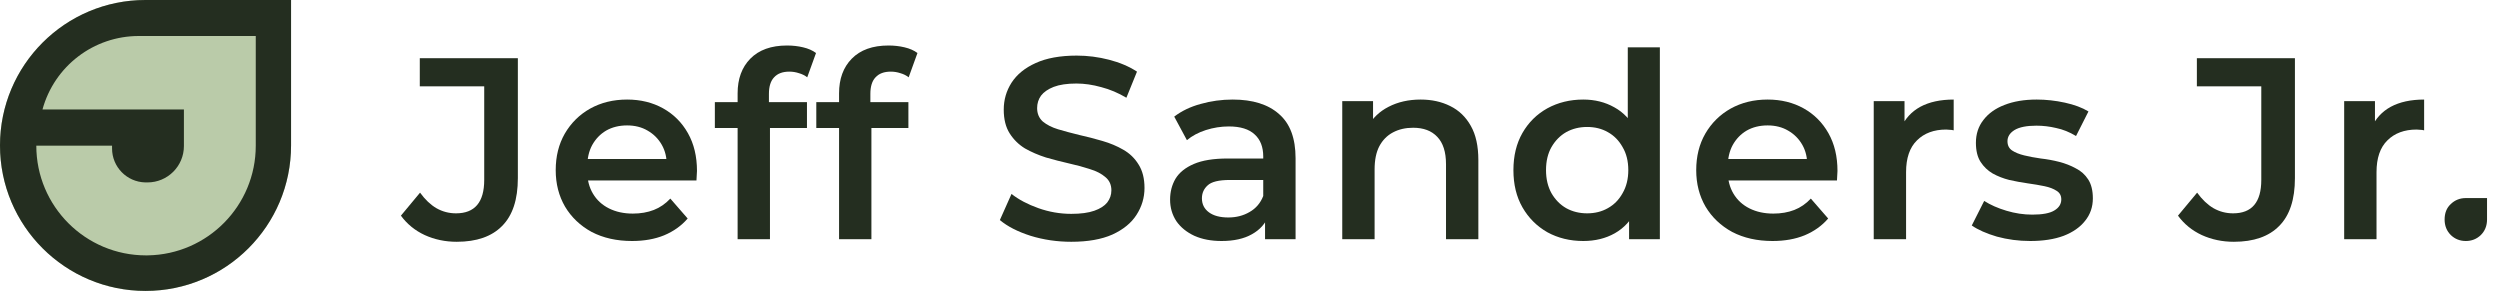
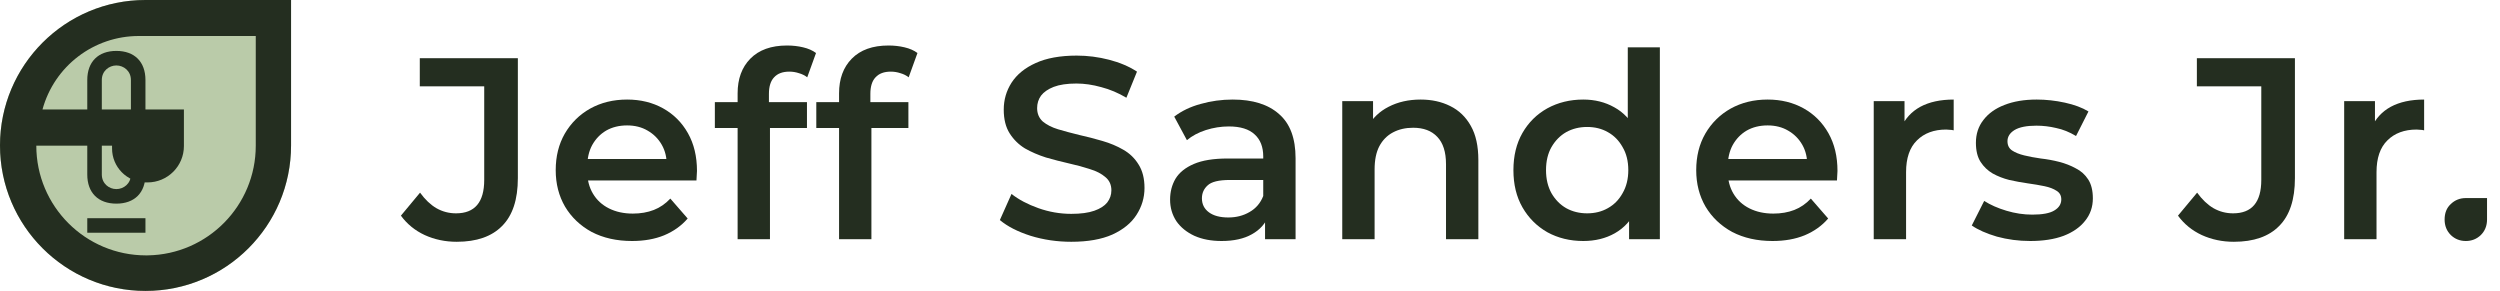
<svg xmlns="http://www.w3.org/2000/svg" width="275" height="32" viewBox="0 0 275 32" fill="none">
  <path fill-rule="evenodd" clip-rule="evenodd" d="M32.016 0V16C32.016 24.837 24.849 32 16.008 32C7.167 32 0 24.837 0 16C0 7.163 7.167 0 16.008 0H32.016Z" fill="#BACBA9" />
  <path fill-rule="evenodd" clip-rule="evenodd" d="M32.016 0V16C32.016 24.837 24.849 32 16.008 32C7.167 32 0 24.837 0 16C0 7.163 7.167 0 16.008 0H32.016ZM28.134 3.96H15.264C10.316 3.96 5.979 7.269 4.674 12.04H20.23V16.066C20.23 18.275 18.438 20.066 16.228 20.066H16.064L15.963 20.065C13.945 20.011 12.326 18.36 12.326 16.331V16.024H3.994V16.029C3.994 22.691 9.398 28.092 16.064 28.092L16.263 28.09C22.837 27.984 28.134 22.625 28.134 16.029V3.96Z" fill="#242E20" />
+   <path d="M12.8 7.2C13.6 7.2 14.4 7.8 14.4 8.8V19.2C14.4 20.2 13.6 20.8 12.8 20.8C12 20.8 11.2 20.2 11.2 19.2V14.4H9.6V19.2C9.6 21.2 10.8 22.4 12.8 22.4C14.8 22.4 16 21.2 16 19.2V8.8C16 6.8 14.8 5.6 12.8 5.6C10.8 5.6 9.6 6.8 9.6 8.8V12.8H11.2V8.8C11.2 7.8 12 7.2 12.8 7.2ZM9.6 24H16V25.6H9.6V24Z" fill="#242E20" />
  <path d="M50.247 26.596C48.976 26.596 47.8 26.349 46.718 25.856C45.655 25.363 44.783 24.652 44.1 23.723L46.206 21.191C46.756 21.95 47.354 22.518 47.999 22.898C48.663 23.277 49.384 23.467 50.162 23.467C52.23 23.467 53.264 22.244 53.264 19.797V9.5H46.177V6.4H56.964V19.598C56.964 21.95 56.385 23.704 55.228 24.86C54.089 26.017 52.429 26.596 50.247 26.596Z" fill="#242E20" />
  <path d="M69.524 26.51C67.836 26.51 66.356 26.178 65.084 25.515C63.832 24.832 62.855 23.903 62.153 22.727C61.47 21.551 61.128 20.215 61.128 18.716C61.128 17.199 61.461 15.863 62.124 14.706C62.808 13.53 63.737 12.61 64.914 11.947C66.109 11.283 67.466 10.951 68.984 10.951C70.463 10.951 71.782 11.274 72.939 11.918C74.097 12.563 75.008 13.473 75.672 14.649C76.336 15.825 76.668 17.209 76.668 18.802C76.668 18.953 76.659 19.124 76.639 19.314C76.639 19.503 76.63 19.684 76.611 19.854H63.946V17.493H74.733L73.338 18.233C73.357 17.361 73.177 16.593 72.797 15.929C72.418 15.265 71.896 14.744 71.232 14.364C70.587 13.985 69.837 13.796 68.984 13.796C68.111 13.796 67.342 13.985 66.678 14.364C66.033 14.744 65.521 15.275 65.141 15.957C64.781 16.621 64.601 17.408 64.601 18.318V18.887C64.601 19.797 64.809 20.603 65.227 21.305C65.644 22.006 66.233 22.547 66.991 22.926C67.751 23.305 68.623 23.495 69.61 23.495C70.463 23.495 71.232 23.362 71.915 23.097C72.598 22.831 73.205 22.414 73.736 21.845L75.643 24.036C74.96 24.832 74.097 25.448 73.053 25.884C72.029 26.302 70.853 26.51 69.524 26.51Z" fill="#242E20" />
  <path d="M81.138 26.311V10.268C81.138 8.676 81.603 7.405 82.533 6.457C83.482 5.49 84.829 5.006 86.574 5.006C87.2 5.006 87.788 5.073 88.339 5.205C88.908 5.338 89.382 5.547 89.762 5.831L88.794 8.505C88.528 8.296 88.225 8.145 87.883 8.05C87.542 7.936 87.191 7.879 86.83 7.879C86.09 7.879 85.531 8.088 85.151 8.505C84.772 8.903 84.582 9.51 84.582 10.325V12.032L84.696 13.625V26.311H81.138ZM78.634 14.08V11.236H88.766V14.08H78.634Z" fill="#242E20" />
  <path d="M92.297 26.311V10.268C92.297 8.676 92.762 7.405 93.692 6.457C94.64 5.49 95.987 5.006 97.733 5.006C98.359 5.006 98.947 5.073 99.498 5.205C100.067 5.338 100.541 5.547 100.921 5.831L99.953 8.505C99.687 8.296 99.384 8.145 99.042 8.05C98.701 7.936 98.35 7.879 97.989 7.879C97.249 7.879 96.689 8.088 96.31 8.505C95.93 8.903 95.741 9.51 95.741 10.325V12.032L95.855 13.625V26.311H92.297ZM89.793 14.08V11.236H99.924V14.08H89.793Z" fill="#242E20" />
  <path d="M117.84 26.596C116.285 26.596 114.795 26.378 113.372 25.941C111.949 25.486 110.82 24.908 109.985 24.206L111.266 21.333C112.063 21.959 113.05 22.481 114.226 22.898C115.402 23.315 116.607 23.524 117.84 23.524C118.884 23.524 119.728 23.41 120.373 23.182C121.019 22.955 121.493 22.651 121.796 22.272C122.1 21.874 122.252 21.428 122.252 20.935C122.252 20.328 122.034 19.845 121.597 19.484C121.161 19.105 120.592 18.811 119.89 18.603C119.207 18.375 118.438 18.166 117.584 17.977C116.75 17.787 115.905 17.569 115.051 17.323C114.217 17.057 113.448 16.725 112.746 16.327C112.063 15.91 111.503 15.36 111.067 14.677C110.631 13.995 110.412 13.122 110.412 12.06C110.412 10.98 110.697 9.993 111.266 9.102C111.854 8.192 112.737 7.471 113.913 6.94C115.108 6.391 116.617 6.116 118.438 6.116C119.633 6.116 120.82 6.267 121.996 6.571C123.172 6.874 124.197 7.31 125.069 7.879L123.903 10.752C123.011 10.221 122.091 9.832 121.142 9.586C120.193 9.32 119.283 9.188 118.41 9.188C117.385 9.188 116.55 9.311 115.905 9.557C115.279 9.804 114.814 10.126 114.511 10.524C114.226 10.923 114.084 11.378 114.084 11.89C114.084 12.497 114.292 12.99 114.71 13.369C115.146 13.729 115.706 14.014 116.389 14.222C117.091 14.431 117.869 14.639 118.723 14.848C119.577 15.038 120.421 15.256 121.256 15.502C122.11 15.749 122.878 16.071 123.561 16.469C124.263 16.868 124.823 17.408 125.24 18.091C125.677 18.773 125.895 19.636 125.895 20.679C125.895 21.741 125.601 22.727 125.013 23.637C124.443 24.529 123.561 25.249 122.366 25.799C121.17 26.33 119.662 26.596 117.84 26.596Z" fill="#242E20" />
  <path d="M139.155 26.311V23.239L138.956 22.585V17.209C138.956 16.166 138.643 15.36 138.017 14.791C137.39 14.203 136.442 13.909 135.171 13.909C134.317 13.909 133.472 14.042 132.638 14.308C131.822 14.573 131.129 14.943 130.56 15.417L129.165 12.828C129.981 12.203 130.949 11.738 132.068 11.435C133.207 11.112 134.383 10.951 135.597 10.951C137.798 10.951 139.497 11.482 140.692 12.544C141.906 13.587 142.513 15.208 142.513 17.408V26.311H139.155ZM134.374 26.51C133.235 26.51 132.239 26.321 131.385 25.941C130.531 25.543 129.867 25.003 129.393 24.32C128.938 23.618 128.71 22.831 128.71 21.959C128.71 21.106 128.909 20.338 129.308 19.655C129.725 18.972 130.399 18.432 131.328 18.034C132.258 17.636 133.491 17.436 135.028 17.436H139.44V19.797H135.284C134.07 19.797 133.254 19.996 132.837 20.395C132.419 20.774 132.211 21.248 132.211 21.817C132.211 22.462 132.467 22.974 132.979 23.353C133.491 23.732 134.203 23.922 135.114 23.922C135.986 23.922 136.764 23.723 137.447 23.324C138.149 22.926 138.652 22.338 138.956 21.561L139.553 23.694C139.212 24.585 138.595 25.278 137.703 25.771C136.831 26.264 135.721 26.51 134.374 26.51Z" fill="#242E20" />
  <path d="M156.272 10.951C157.486 10.951 158.568 11.188 159.516 11.662C160.484 12.136 161.243 12.866 161.793 13.852C162.343 14.82 162.619 16.071 162.619 17.607V26.311H159.061V18.062C159.061 16.716 158.738 15.711 158.093 15.047C157.467 14.383 156.585 14.052 155.447 14.052C154.612 14.052 153.872 14.222 153.227 14.564C152.581 14.905 152.079 15.417 151.718 16.1C151.377 16.763 151.206 17.607 151.206 18.631V26.311H147.648V11.122H151.035V15.218L150.438 13.966C150.969 12.999 151.737 12.26 152.743 11.748C153.767 11.217 154.944 10.951 156.272 10.951Z" fill="#242E20" />
  <path d="M174.16 26.51C172.7 26.51 171.381 26.188 170.204 25.543C169.047 24.879 168.136 23.969 167.472 22.812C166.808 21.656 166.476 20.29 166.476 18.716C166.476 17.142 166.808 15.777 167.472 14.62C168.136 13.464 169.047 12.563 170.204 11.918C171.381 11.274 172.7 10.951 174.16 10.951C175.432 10.951 176.57 11.236 177.576 11.804C178.581 12.354 179.378 13.198 179.966 14.336C180.555 15.474 180.849 16.934 180.849 18.716C180.849 20.48 180.564 21.94 179.995 23.097C179.426 24.235 178.638 25.088 177.633 25.657C176.627 26.226 175.47 26.51 174.16 26.51ZM174.587 23.467C175.441 23.467 176.2 23.277 176.864 22.898C177.547 22.518 178.088 21.969 178.486 21.248C178.904 20.527 179.113 19.684 179.113 18.716C179.113 17.73 178.904 16.887 178.486 16.185C178.088 15.464 177.547 14.914 176.864 14.535C176.2 14.156 175.441 13.966 174.587 13.966C173.734 13.966 172.965 14.156 172.282 14.535C171.618 14.914 171.077 15.464 170.66 16.185C170.261 16.887 170.062 17.73 170.062 18.716C170.062 19.684 170.261 20.527 170.66 21.248C171.077 21.969 171.618 22.518 172.282 22.898C172.965 23.277 173.734 23.467 174.587 23.467ZM179.198 26.311V22.727L179.34 18.688L179.056 14.649V5.205H182.585V26.311H179.198Z" fill="#242E20" />
  <path d="M194.98 26.51C193.291 26.51 191.811 26.178 190.54 25.515C189.288 24.832 188.311 23.903 187.609 22.727C186.926 21.551 186.584 20.215 186.584 18.716C186.584 17.199 186.916 15.863 187.58 14.706C188.263 13.53 189.193 12.61 190.369 11.947C191.565 11.283 192.921 10.951 194.439 10.951C195.919 10.951 197.238 11.274 198.395 11.918C199.553 12.563 200.463 13.473 201.127 14.649C201.792 15.825 202.123 17.209 202.123 18.802C202.123 18.953 202.114 19.124 202.095 19.314C202.095 19.503 202.086 19.684 202.067 19.854H189.402V17.493H200.188L198.794 18.233C198.813 17.361 198.632 16.593 198.253 15.929C197.874 15.265 197.352 14.744 196.687 14.364C196.042 13.985 195.293 13.796 194.439 13.796C193.566 13.796 192.798 13.985 192.134 14.364C191.489 14.744 190.977 15.275 190.597 15.957C190.237 16.621 190.056 17.408 190.056 18.318V18.887C190.056 19.797 190.265 20.603 190.682 21.305C191.1 22.006 191.688 22.547 192.447 22.926C193.206 23.305 194.079 23.495 195.065 23.495C195.919 23.495 196.687 23.362 197.371 23.097C198.054 22.831 198.661 22.414 199.192 21.845L201.099 24.036C200.416 24.832 199.553 25.448 198.509 25.884C197.484 26.302 196.308 26.51 194.98 26.51Z" fill="#242E20" />
  <path d="M206.11 26.311V11.122H209.497V15.303L209.099 14.08C209.554 13.056 210.266 12.278 211.233 11.748C212.22 11.217 213.444 10.951 214.905 10.951V14.336C214.753 14.298 214.61 14.279 214.478 14.279C214.345 14.26 214.212 14.251 214.079 14.251C212.732 14.251 211.66 14.649 210.863 15.445C210.066 16.223 209.668 17.389 209.668 18.944V26.311H206.11Z" fill="#242E20" />
  <path d="M223.327 26.51C222.055 26.51 220.831 26.349 219.655 26.027C218.498 25.685 217.578 25.278 216.895 24.804L218.261 22.101C218.944 22.538 219.759 22.898 220.708 23.182C221.657 23.467 222.605 23.609 223.554 23.609C224.673 23.609 225.48 23.457 225.973 23.154C226.486 22.85 226.742 22.443 226.742 21.931C226.742 21.514 226.571 21.201 226.23 20.992C225.888 20.764 225.442 20.594 224.892 20.48C224.342 20.366 223.725 20.262 223.042 20.167C222.378 20.072 221.704 19.949 221.021 19.797C220.357 19.627 219.75 19.39 219.2 19.086C218.649 18.764 218.204 18.337 217.862 17.806C217.521 17.275 217.35 16.574 217.35 15.701C217.35 14.734 217.625 13.9 218.175 13.198C218.725 12.478 219.494 11.928 220.481 11.548C221.486 11.15 222.672 10.951 224.038 10.951C225.063 10.951 226.097 11.065 227.14 11.292C228.184 11.52 229.047 11.842 229.73 12.26L228.364 14.962C227.643 14.526 226.913 14.232 226.173 14.08C225.452 13.909 224.73 13.824 224.01 13.824C222.928 13.824 222.122 13.985 221.591 14.308C221.078 14.63 220.822 15.038 220.822 15.531C220.822 15.986 220.993 16.327 221.334 16.555C221.676 16.782 222.122 16.962 222.672 17.095C223.222 17.228 223.829 17.342 224.493 17.436C225.177 17.512 225.85 17.636 226.514 17.806C227.178 17.977 227.785 18.214 228.336 18.517C228.905 18.802 229.36 19.209 229.702 19.74C230.043 20.271 230.214 20.964 230.214 21.817C230.214 22.765 229.929 23.59 229.36 24.292C228.81 24.993 228.023 25.543 226.998 25.941C225.973 26.321 224.75 26.51 223.327 26.51Z" fill="#242E20" />
  <path d="M245.726 26.596C244.454 26.596 243.278 26.349 242.196 25.856C241.134 25.363 240.261 24.652 239.578 23.723L241.684 21.191C242.235 21.95 242.832 22.518 243.477 22.898C244.141 23.277 244.862 23.467 245.64 23.467C247.708 23.467 248.742 22.244 248.742 19.797V9.5H241.656V6.4H252.442V19.598C252.442 21.95 251.863 23.704 250.706 24.86C249.568 26.017 247.907 26.596 245.726 26.596Z" fill="#242E20" />
  <path d="M257.859 26.311V11.122H261.246V15.303L260.848 14.08C261.303 13.056 262.015 12.278 262.982 11.748C263.969 11.217 265.193 10.951 266.654 10.951V14.336C266.502 14.298 266.36 14.279 266.227 14.279C266.094 14.26 265.961 14.251 265.828 14.251C264.481 14.251 263.409 14.649 262.612 15.445C261.815 16.223 261.417 17.389 261.417 18.944V26.311H257.859Z" fill="#242E20" />
  <path d="M271.241 26.51C270.596 26.51 270.045 26.292 269.59 25.856C269.134 25.401 268.907 24.832 268.907 24.149C268.907 23.429 269.134 22.86 269.59 22.443C270.045 22.006 270.596 21.788 271.241 21.788C271.885 21.788 273.574 21.788 273.574 21.788C273.574 21.788 273.574 23.429 273.574 24.149C273.574 24.832 273.347 25.401 272.891 25.856C272.436 26.292 271.885 26.51 271.241 26.51Z" fill="#242E20" />
</svg>
